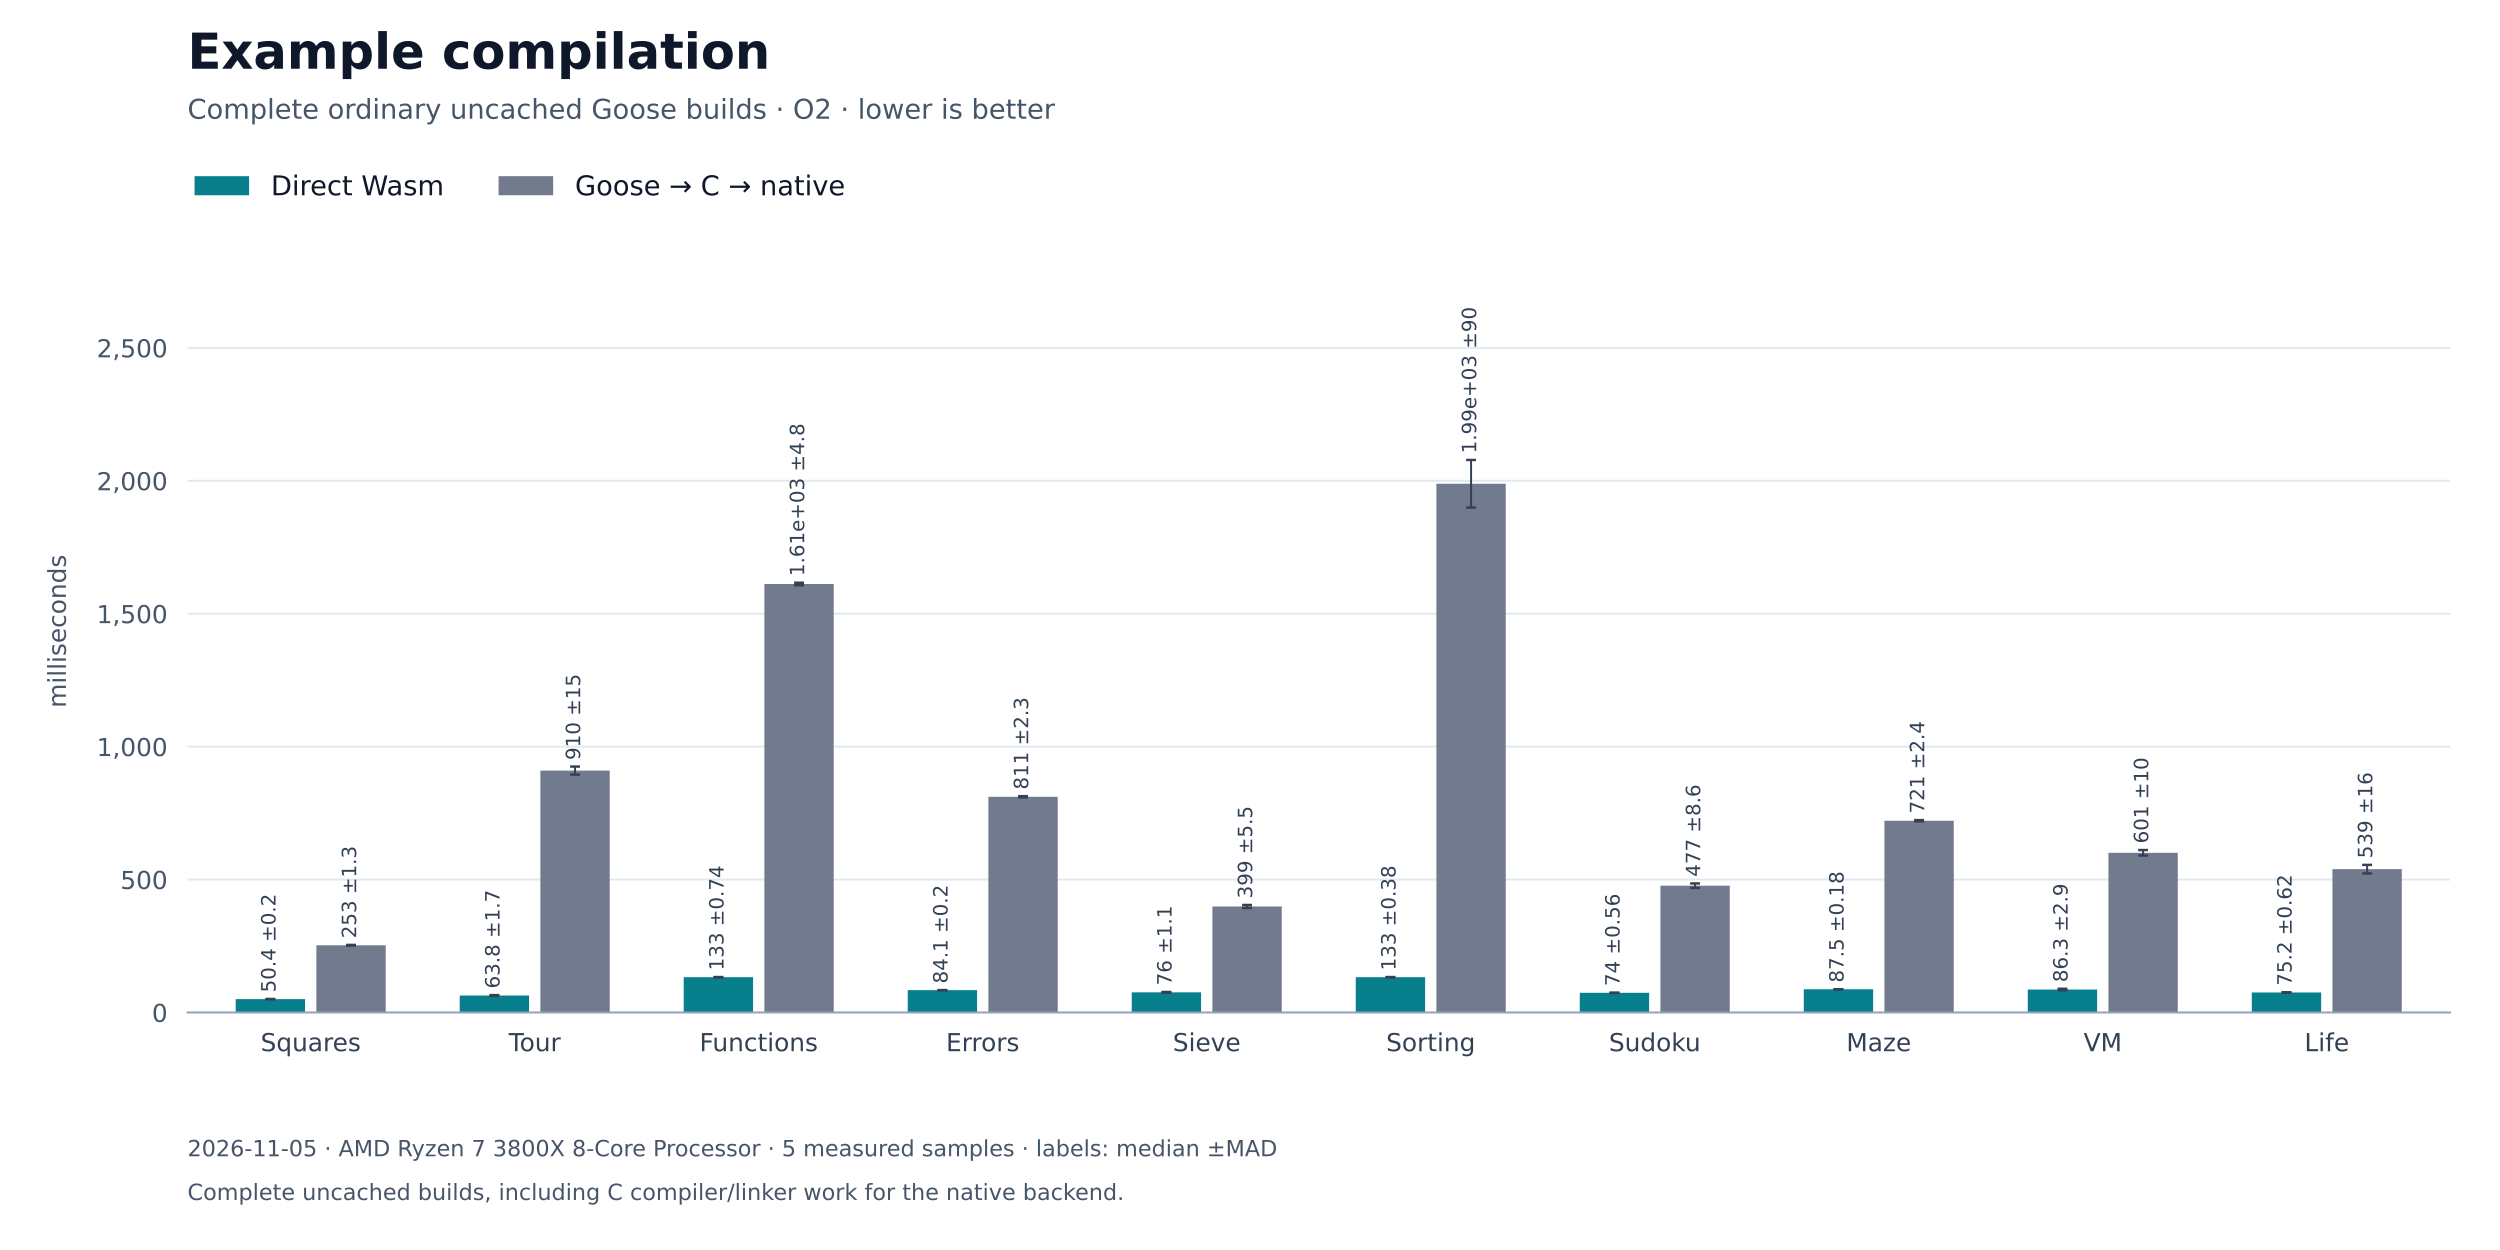
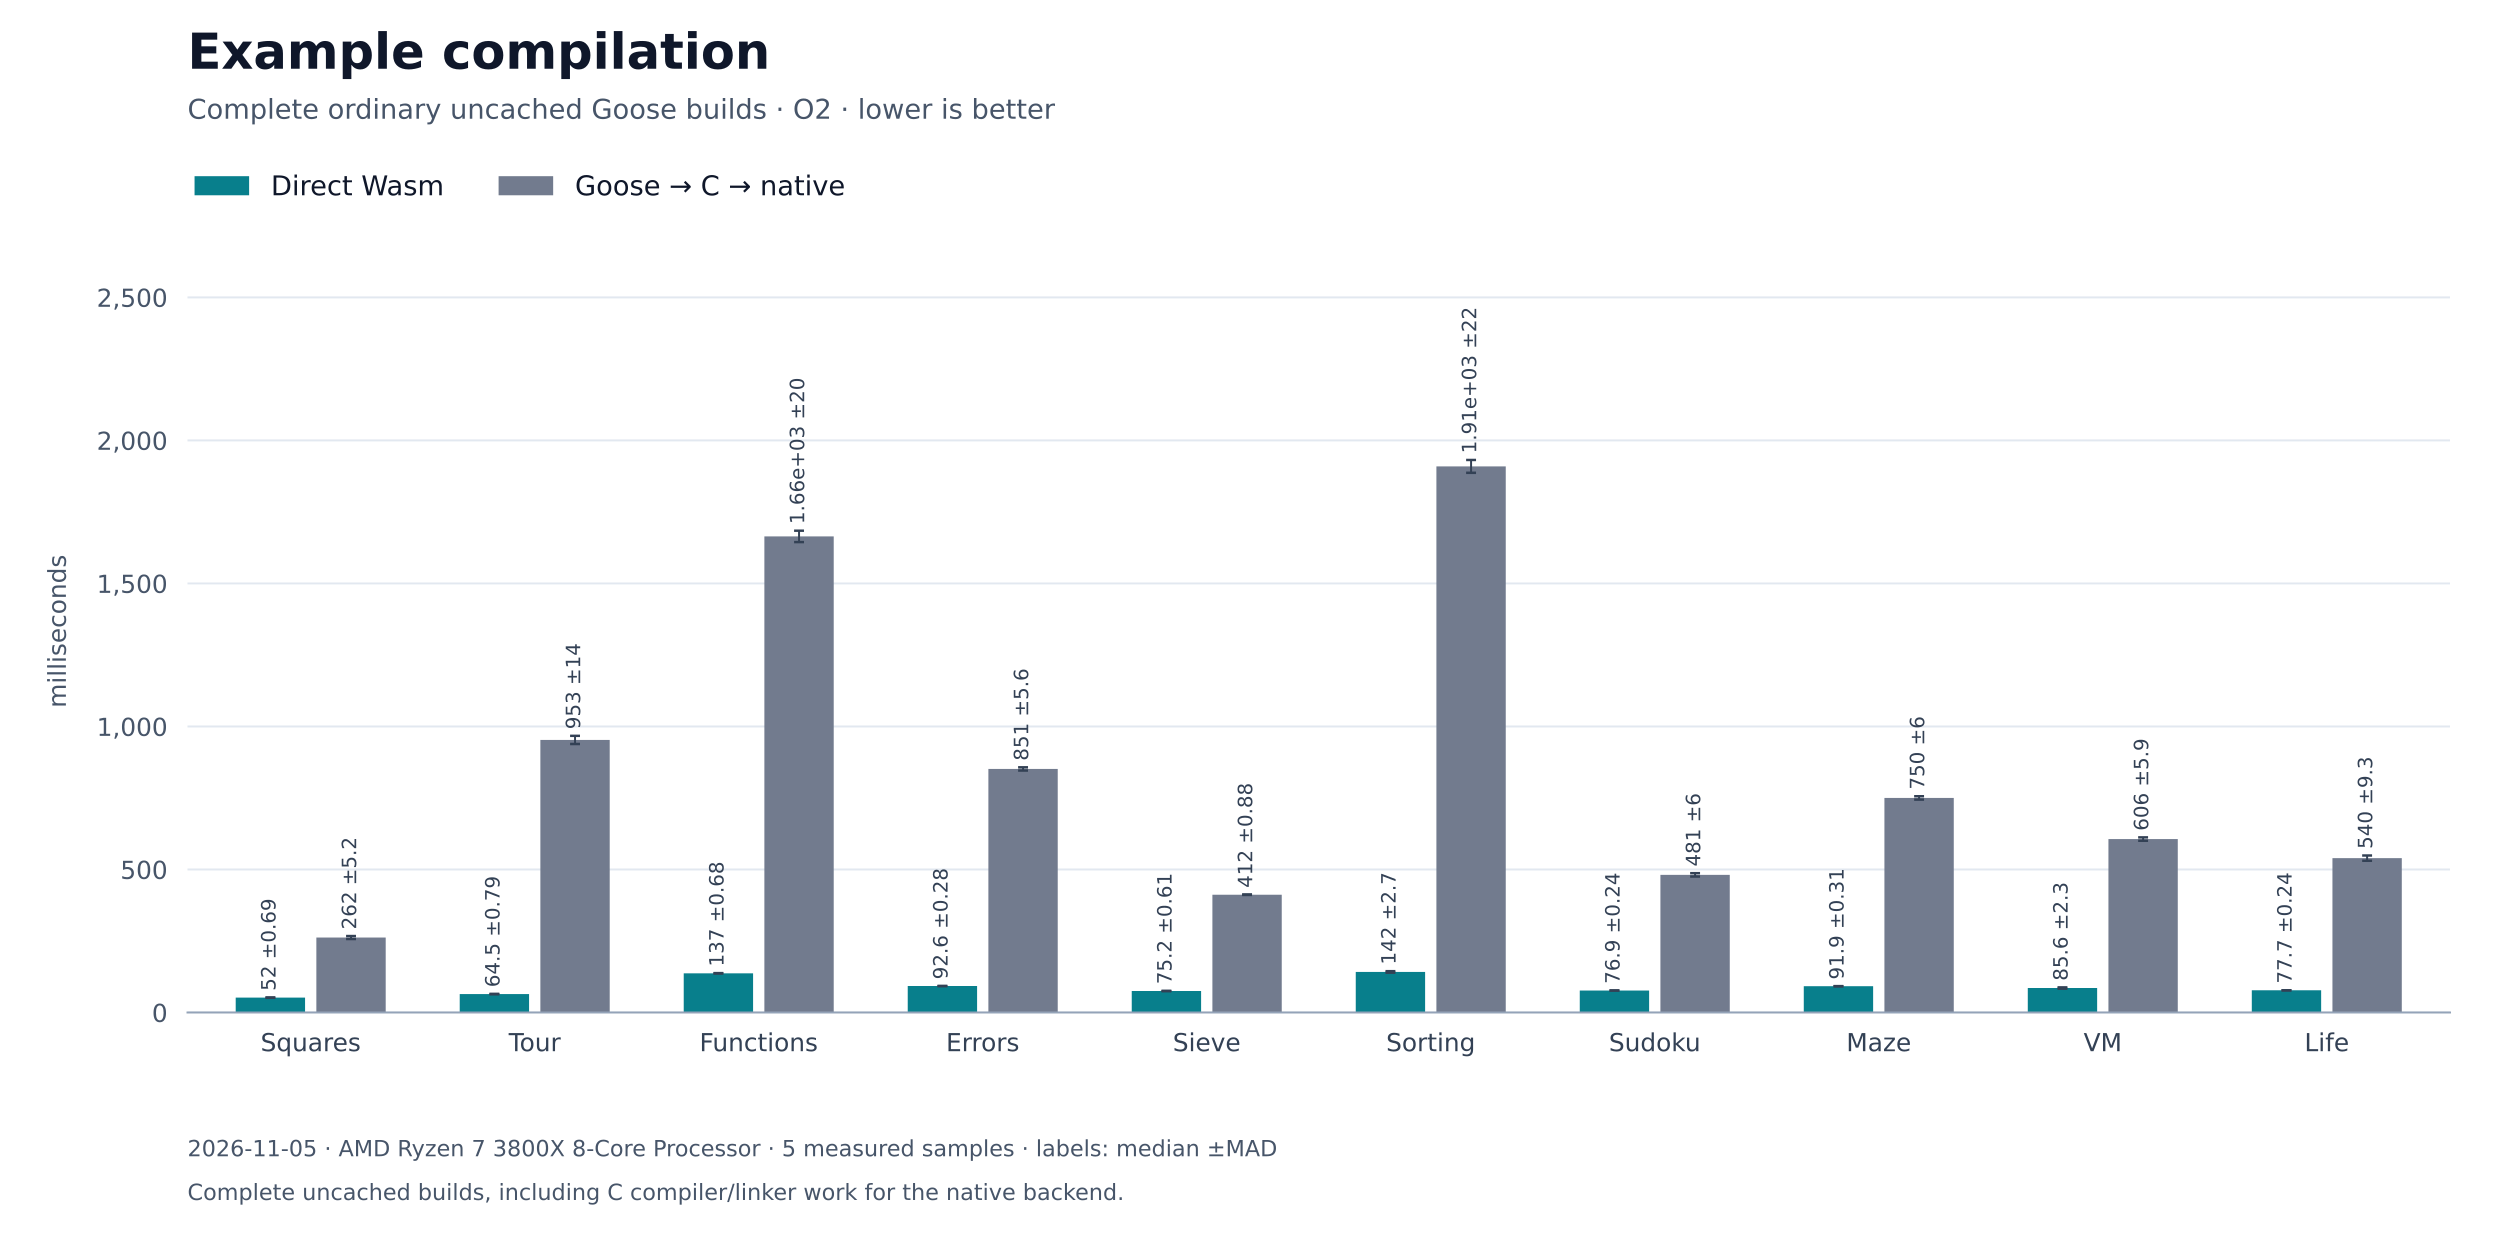
<svg xmlns="http://www.w3.org/2000/svg" xmlns:xlink="http://www.w3.org/1999/xlink" width="1008pt" height="504pt" viewBox="0 0 1008 504" version="1.1">
  <defs>
    <style type="text/css">*{stroke-linejoin: round; stroke-linecap: butt}</style>
  </defs>
  <g id="figure_1">
    <g id="patch_1">
      <path d="M 0 504 L 1008 504 L 1008 0 L 0 0 z " style="fill: #ffffff" />
    </g>
    <g id="axes_1">
      <g id="patch_2">
        <path d="M 75.6 408.24 L 987.84 408.24 L 987.84 100.8 L 75.6 100.8 z " style="fill: #ffffff" />
      </g>
      <g id="matplotlib.axis_1">
        <g id="xtick_1">
          <g id="line2d_1" />
          <g id="text_1">
            <text style="font-size: 10px; font-family: 'DejaVu Sans'; text-anchor: middle; fill: #334155" x="125.276" y="423.838" transform="rotate(-0 125.2764 423.8377)">Squares</text>
          </g>
        </g>
        <g id="xtick_2">
          <g id="line2d_2" />
          <g id="text_2">
            <text style="font-size: 10px; font-family: 'DejaVu Sans'; text-anchor: middle; fill: #334155" x="215.597" y="423.838" transform="rotate(-0 215.5972 423.8377)">Tour</text>
          </g>
        </g>
        <g id="xtick_3">
          <g id="line2d_3" />
          <g id="text_3">
            <text style="font-size: 10px; font-family: 'DejaVu Sans'; text-anchor: middle; fill: #334155" x="305.918" y="423.838" transform="rotate(-0 305.918 423.8384)">Functions</text>
          </g>
        </g>
        <g id="xtick_4">
          <g id="line2d_4" />
          <g id="text_4">
            <text style="font-size: 10px; font-family: 'DejaVu Sans'; text-anchor: middle; fill: #334155" x="396.239" y="423.838" transform="rotate(-0 396.2388 423.8377)">Errors</text>
          </g>
        </g>
        <g id="xtick_5">
          <g id="line2d_5" />
          <g id="text_5">
            <text style="font-size: 10px; font-family: 'DejaVu Sans'; text-anchor: middle; fill: #334155" x="486.56" y="423.838" transform="rotate(-0 486.5596 423.8384)">Sieve</text>
          </g>
        </g>
        <g id="xtick_6">
          <g id="line2d_6" />
          <g id="text_6">
            <text style="font-size: 10px; font-family: 'DejaVu Sans'; text-anchor: middle; fill: #334155" x="576.88" y="423.838" transform="rotate(-0 576.8804 423.8384)">Sorting</text>
          </g>
        </g>
        <g id="xtick_7">
          <g id="line2d_7" />
          <g id="text_7">
            <text style="font-size: 10px; font-family: 'DejaVu Sans'; text-anchor: middle; fill: #334155" x="667.201" y="423.838" transform="rotate(-0 667.2012 423.8384)">Sudoku</text>
          </g>
        </g>
        <g id="xtick_8">
          <g id="line2d_8" />
          <g id="text_8">
            <text style="font-size: 10px; font-family: 'DejaVu Sans'; text-anchor: middle; fill: #334155" x="757.522" y="423.838" transform="rotate(-0 757.522 423.8377)">Maze</text>
          </g>
        </g>
        <g id="xtick_9">
          <g id="line2d_9" />
          <g id="text_9">
            <text style="font-size: 10px; font-family: 'DejaVu Sans'; text-anchor: middle; fill: #334155" x="847.843" y="423.838" transform="rotate(-0 847.8428 423.8377)">VM</text>
          </g>
        </g>
        <g id="xtick_10">
          <g id="line2d_10" />
          <g id="text_10">
            <text style="font-size: 10px; font-family: 'DejaVu Sans'; text-anchor: middle; fill: #334155" x="938.164" y="423.838" transform="rotate(-0 938.1636 423.8384)">Life</text>
          </g>
        </g>
      </g>
      <g id="matplotlib.axis_2">
        <g id="ytick_1">
          <g id="line2d_11">
            <path d="M 75.6 408.24 L 987.84 408.24 " clip-path="url(#p27fe2b42cb)" style="fill: none; stroke: #e2e8f0; stroke-width: 0.8; stroke-linecap: square" />
          </g>
          <g id="line2d_12" />
          <g id="text_11">
            <text style="font-size: 10px; font-family: 'DejaVu Sans'; text-anchor: end; fill: #475569" x="67.6" y="412.039" transform="rotate(-0 67.6 412.0388)">0</text>
          </g>
        </g>
        <g id="ytick_2">
          <g id="line2d_13">
-             <path d="M 75.6 354.646 L 987.84 354.646 " clip-path="url(#p27fe2b42cb)" style="fill: none; stroke: #e2e8f0; stroke-width: 0.8; stroke-linecap: square" />
+             <path d="M 75.6 350.573 L 987.84 350.573 " clip-path="url(#p27fe2b42cb)" style="fill: none; stroke: #e2e8f0; stroke-width: 0.8; stroke-linecap: square" />
          </g>
          <g id="line2d_14" />
          <g id="text_12">
-             <text style="font-size: 10px; font-family: 'DejaVu Sans'; text-anchor: end; fill: #475569" x="67.6" y="358.445" transform="rotate(-0 67.6 358.4453)">500</text>
+             <text style="font-size: 10px; font-family: 'DejaVu Sans'; text-anchor: end; fill: #475569" x="67.6" y="354.371" transform="rotate(-0 67.6 354.3714)">500</text>
          </g>
        </g>
        <g id="ytick_3">
          <g id="line2d_15">
-             <path d="M 75.6 301.053 L 987.84 301.053 " clip-path="url(#p27fe2b42cb)" style="fill: none; stroke: #e2e8f0; stroke-width: 0.8; stroke-linecap: square" />
+             <path d="M 75.6 292.905 L 987.84 292.905 " clip-path="url(#p27fe2b42cb)" style="fill: none; stroke: #e2e8f0; stroke-width: 0.8; stroke-linecap: square" />
          </g>
          <g id="line2d_16" />
          <g id="text_13">
-             <text style="font-size: 10px; font-family: 'DejaVu Sans'; text-anchor: end; fill: #475569" x="67.6" y="304.852" transform="rotate(-0 67.6 304.8518)">1,000</text>
+             <text style="font-size: 10px; font-family: 'DejaVu Sans'; text-anchor: end; fill: #475569" x="67.6" y="296.704" transform="rotate(-0 67.6 296.7039)">1,000</text>
          </g>
        </g>
        <g id="ytick_4">
          <g id="line2d_17">
-             <path d="M 75.6 247.459 L 987.84 247.459 " clip-path="url(#p27fe2b42cb)" style="fill: none; stroke: #e2e8f0; stroke-width: 0.8; stroke-linecap: square" />
+             <path d="M 75.6 235.238 L 987.84 235.238 " clip-path="url(#p27fe2b42cb)" style="fill: none; stroke: #e2e8f0; stroke-width: 0.8; stroke-linecap: square" />
          </g>
          <g id="line2d_18" />
          <g id="text_14">
-             <text style="font-size: 10px; font-family: 'DejaVu Sans'; text-anchor: end; fill: #475569" x="67.6" y="251.258" transform="rotate(-0 67.6 251.2582)">1,500</text>
+             <text style="font-size: 10px; font-family: 'DejaVu Sans'; text-anchor: end; fill: #475569" x="67.6" y="239.036" transform="rotate(-0 67.6 239.0364)">1,500</text>
          </g>
        </g>
        <g id="ytick_5">
          <g id="line2d_19">
-             <path d="M 75.6 193.866 L 987.84 193.866 " clip-path="url(#p27fe2b42cb)" style="fill: none; stroke: #e2e8f0; stroke-width: 0.8; stroke-linecap: square" />
+             <path d="M 75.6 177.57 L 987.84 177.57 " clip-path="url(#p27fe2b42cb)" style="fill: none; stroke: #e2e8f0; stroke-width: 0.8; stroke-linecap: square" />
          </g>
          <g id="line2d_20" />
          <g id="text_15">
-             <text style="font-size: 10px; font-family: 'DejaVu Sans'; text-anchor: end; fill: #475569" x="67.6" y="197.665" transform="rotate(-0 67.6 197.6647)">2,000</text>
+             <text style="font-size: 10px; font-family: 'DejaVu Sans'; text-anchor: end; fill: #475569" x="67.6" y="181.369" transform="rotate(-0 67.6 181.3689)">2,000</text>
          </g>
        </g>
        <g id="ytick_6">
          <g id="line2d_21">
-             <path d="M 75.6 140.272 L 987.84 140.272 " clip-path="url(#p27fe2b42cb)" style="fill: none; stroke: #e2e8f0; stroke-width: 0.8; stroke-linecap: square" />
+             <path d="M 75.6 119.903 L 987.84 119.903 " clip-path="url(#p27fe2b42cb)" style="fill: none; stroke: #e2e8f0; stroke-width: 0.8; stroke-linecap: square" />
          </g>
          <g id="line2d_22" />
          <g id="text_16">
-             <text style="font-size: 10px; font-family: 'DejaVu Sans'; text-anchor: end; fill: #475569" x="67.6" y="144.071" transform="rotate(-0 67.6 144.0712)">2,500</text>
+             <text style="font-size: 10px; font-family: 'DejaVu Sans'; text-anchor: end; fill: #475569" x="67.6" y="123.701" transform="rotate(-0 67.6 123.7014)">2,500</text>
          </g>
        </g>
        <g id="text_17">
          <text style="font-size: 10px; font-family: 'DejaVu Sans'; text-anchor: middle; fill: #475569" x="26.57" y="254.52" transform="rotate(-90 26.56953 254.52)">milliseconds</text>
        </g>
      </g>
      <g id="patch_3">
-         <path d="M 95.037 408.24 L 123 408.24 L 123 402.838 L 95.037 402.838 z " clip-path="url(#p27fe2b42cb)" style="fill: #087f8c" />
+         <path d="M 95.037 408.24 L 123 408.24 L 123 402.244 L 95.037 402.244 z " clip-path="url(#p27fe2b42cb)" style="fill: #087f8c" />
      </g>
      <g id="patch_4">
-         <path d="M 185.358 408.24 L 213.321 408.24 L 213.321 401.398 L 185.358 401.398 z " clip-path="url(#p27fe2b42cb)" style="fill: #087f8c" />
+         <path d="M 185.358 408.24 L 213.321 408.24 L 213.321 400.805 L 185.358 400.805 z " clip-path="url(#p27fe2b42cb)" style="fill: #087f8c" />
      </g>
      <g id="patch_5">
-         <path d="M 275.679 408.24 L 303.642 408.24 L 303.642 394.015 L 275.679 394.015 z " clip-path="url(#p27fe2b42cb)" style="fill: #087f8c" />
+         <path d="M 275.679 408.24 L 303.642 408.24 L 303.642 392.437 L 275.679 392.437 z " clip-path="url(#p27fe2b42cb)" style="fill: #087f8c" />
      </g>
      <g id="patch_6">
-         <path d="M 365.999 408.24 L 393.963 408.24 L 393.963 399.229 L 365.999 399.229 z " clip-path="url(#p27fe2b42cb)" style="fill: #087f8c" />
+         <path d="M 365.999 408.24 L 393.963 408.24 L 393.963 397.565 L 365.999 397.565 z " clip-path="url(#p27fe2b42cb)" style="fill: #087f8c" />
      </g>
      <g id="patch_7">
-         <path d="M 456.32 408.24 L 484.284 408.24 L 484.284 400.096 L 456.32 400.096 z " clip-path="url(#p27fe2b42cb)" style="fill: #087f8c" />
+         <path d="M 456.32 408.24 L 484.284 408.24 L 484.284 399.569 L 456.32 399.569 z " clip-path="url(#p27fe2b42cb)" style="fill: #087f8c" />
      </g>
      <g id="patch_8">
-         <path d="M 546.641 408.24 L 574.604 408.24 L 574.604 393.994 L 546.641 393.994 z " clip-path="url(#p27fe2b42cb)" style="fill: #087f8c" />
+         <path d="M 546.641 408.24 L 574.604 408.24 L 574.604 391.89 L 546.641 391.89 z " clip-path="url(#p27fe2b42cb)" style="fill: #087f8c" />
      </g>
      <g id="patch_9">
-         <path d="M 636.962 408.24 L 664.925 408.24 L 664.925 400.305 L 636.962 400.305 z " clip-path="url(#p27fe2b42cb)" style="fill: #087f8c" />
+         <path d="M 636.962 408.24 L 664.925 408.24 L 664.925 399.373 L 636.962 399.373 z " clip-path="url(#p27fe2b42cb)" style="fill: #087f8c" />
      </g>
      <g id="patch_10">
-         <path d="M 727.283 408.24 L 755.246 408.24 L 755.246 398.866 L 727.283 398.866 z " clip-path="url(#p27fe2b42cb)" style="fill: #087f8c" />
+         <path d="M 727.283 408.24 L 755.246 408.24 L 755.246 397.643 L 727.283 397.643 z " clip-path="url(#p27fe2b42cb)" style="fill: #087f8c" />
      </g>
      <g id="patch_11">
-         <path d="M 817.603 408.24 L 845.567 408.24 L 845.567 398.99 L 817.603 398.99 z " clip-path="url(#p27fe2b42cb)" style="fill: #087f8c" />
+         <path d="M 817.603 408.24 L 845.567 408.24 L 845.567 398.368 L 817.603 398.368 z " clip-path="url(#p27fe2b42cb)" style="fill: #087f8c" />
      </g>
      <g id="patch_12">
-         <path d="M 907.924 408.24 L 935.887 408.24 L 935.887 400.174 L 907.924 400.174 z " clip-path="url(#p27fe2b42cb)" style="fill: #087f8c" />
+         <path d="M 907.924 408.24 L 935.887 408.24 L 935.887 399.281 L 907.924 399.281 z " clip-path="url(#p27fe2b42cb)" style="fill: #087f8c" />
      </g>
      <g id="patch_13">
-         <path d="M 127.553 408.24 L 155.516 408.24 L 155.516 381.129 L 127.553 381.129 z " clip-path="url(#p27fe2b42cb)" style="fill: #727b8e" />
+         <path d="M 127.553 408.24 L 155.516 408.24 L 155.516 378.012 L 127.553 378.012 z " clip-path="url(#p27fe2b42cb)" style="fill: #727b8e" />
      </g>
      <g id="patch_14">
-         <path d="M 217.873 408.24 L 245.837 408.24 L 245.837 310.707 L 217.873 310.707 z " clip-path="url(#p27fe2b42cb)" style="fill: #727b8e" />
+         <path d="M 217.873 408.24 L 245.837 408.24 L 245.837 298.333 L 217.873 298.333 z " clip-path="url(#p27fe2b42cb)" style="fill: #727b8e" />
      </g>
      <g id="patch_15">
-         <path d="M 308.194 408.24 L 336.157 408.24 L 336.157 235.468 L 308.194 235.468 z " clip-path="url(#p27fe2b42cb)" style="fill: #727b8e" />
+         <path d="M 308.194 408.24 L 336.157 408.24 L 336.157 216.279 L 308.194 216.279 z " clip-path="url(#p27fe2b42cb)" style="fill: #727b8e" />
      </g>
      <g id="patch_16">
-         <path d="M 398.515 408.24 L 426.478 408.24 L 426.478 321.266 L 398.515 321.266 z " clip-path="url(#p27fe2b42cb)" style="fill: #727b8e" />
+         <path d="M 398.515 408.24 L 426.478 408.24 L 426.478 310.037 L 398.515 310.037 z " clip-path="url(#p27fe2b42cb)" style="fill: #727b8e" />
      </g>
      <g id="patch_17">
-         <path d="M 488.836 408.24 L 516.799 408.24 L 516.799 365.488 L 488.836 365.488 z " clip-path="url(#p27fe2b42cb)" style="fill: #727b8e" />
+         <path d="M 488.836 408.24 L 516.799 408.24 L 516.799 360.751 L 488.836 360.751 z " clip-path="url(#p27fe2b42cb)" style="fill: #727b8e" />
      </g>
      <g id="patch_18">
-         <path d="M 579.156 408.24 L 607.12 408.24 L 607.12 195.054 L 579.156 195.054 z " clip-path="url(#p27fe2b42cb)" style="fill: #727b8e" />
+         <path d="M 579.156 408.24 L 607.12 408.24 L 607.12 188.045 L 579.156 188.045 z " clip-path="url(#p27fe2b42cb)" style="fill: #727b8e" />
      </g>
      <g id="patch_19">
-         <path d="M 669.477 408.24 L 697.441 408.24 L 697.441 357.113 L 669.477 357.113 z " clip-path="url(#p27fe2b42cb)" style="fill: #727b8e" />
+         <path d="M 669.477 408.24 L 697.441 408.24 L 697.441 352.748 L 669.477 352.748 z " clip-path="url(#p27fe2b42cb)" style="fill: #727b8e" />
      </g>
      <g id="patch_20">
-         <path d="M 759.798 408.24 L 787.761 408.24 L 787.761 330.922 L 759.798 330.922 z " clip-path="url(#p27fe2b42cb)" style="fill: #727b8e" />
+         <path d="M 759.798 408.24 L 787.761 408.24 L 787.761 321.726 L 759.798 321.726 z " clip-path="url(#p27fe2b42cb)" style="fill: #727b8e" />
      </g>
      <g id="patch_21">
-         <path d="M 850.119 408.24 L 878.082 408.24 L 878.082 343.853 L 850.119 343.853 z " clip-path="url(#p27fe2b42cb)" style="fill: #727b8e" />
+         <path d="M 850.119 408.24 L 878.082 408.24 L 878.082 338.309 L 850.119 338.309 z " clip-path="url(#p27fe2b42cb)" style="fill: #727b8e" />
      </g>
      <g id="patch_22">
-         <path d="M 940.44 408.24 L 968.403 408.24 L 968.403 350.443 L 940.44 350.443 z " clip-path="url(#p27fe2b42cb)" style="fill: #727b8e" />
+         <path d="M 940.44 408.24 L 968.403 408.24 L 968.403 346.001 L 940.44 346.001 z " clip-path="url(#p27fe2b42cb)" style="fill: #727b8e" />
      </g>
      <g id="LineCollection_1">
-         <path d="M 109.019 402.859 L 109.019 402.817 " clip-path="url(#p27fe2b42cb)" style="fill: none; stroke: #334155; stroke-width: 0.8" />
-         <path d="M 199.339 401.576 L 199.339 401.221 " clip-path="url(#p27fe2b42cb)" style="fill: none; stroke: #334155; stroke-width: 0.8" />
-         <path d="M 289.66 394.095 L 289.66 393.936 " clip-path="url(#p27fe2b42cb)" style="fill: none; stroke: #334155; stroke-width: 0.8" />
-         <path d="M 379.981 399.25 L 379.981 399.207 " clip-path="url(#p27fe2b42cb)" style="fill: none; stroke: #334155; stroke-width: 0.8" />
-         <path d="M 470.302 400.216 L 470.302 399.976 " clip-path="url(#p27fe2b42cb)" style="fill: none; stroke: #334155; stroke-width: 0.8" />
-         <path d="M 560.623 394.034 L 560.623 393.954 " clip-path="url(#p27fe2b42cb)" style="fill: none; stroke: #334155; stroke-width: 0.8" />
-         <path d="M 650.943 400.364 L 650.943 400.245 " clip-path="url(#p27fe2b42cb)" style="fill: none; stroke: #334155; stroke-width: 0.8" />
-         <path d="M 741.264 398.885 L 741.264 398.848 " clip-path="url(#p27fe2b42cb)" style="fill: none; stroke: #334155; stroke-width: 0.8" />
-         <path d="M 831.585 399.299 L 831.585 398.681 " clip-path="url(#p27fe2b42cb)" style="fill: none; stroke: #334155; stroke-width: 0.8" />
-         <path d="M 921.906 400.241 L 921.906 400.108 " clip-path="url(#p27fe2b42cb)" style="fill: none; stroke: #334155; stroke-width: 0.8" />
+         <path d="M 109.019 402.323 L 109.019 402.164 " clip-path="url(#p27fe2b42cb)" style="fill: none; stroke: #334155; stroke-width: 0.8" />
+         <path d="M 199.339 400.895 L 199.339 400.714 " clip-path="url(#p27fe2b42cb)" style="fill: none; stroke: #334155; stroke-width: 0.8" />
+         <path d="M 289.66 392.515 L 289.66 392.359 " clip-path="url(#p27fe2b42cb)" style="fill: none; stroke: #334155; stroke-width: 0.8" />
+         <path d="M 379.981 397.597 L 379.981 397.533 " clip-path="url(#p27fe2b42cb)" style="fill: none; stroke: #334155; stroke-width: 0.8" />
+         <path d="M 470.302 399.64 L 470.302 399.499 " clip-path="url(#p27fe2b42cb)" style="fill: none; stroke: #334155; stroke-width: 0.8" />
+         <path d="M 560.623 392.201 L 560.623 391.579 " clip-path="url(#p27fe2b42cb)" style="fill: none; stroke: #334155; stroke-width: 0.8" />
+         <path d="M 650.943 399.401 L 650.943 399.346 " clip-path="url(#p27fe2b42cb)" style="fill: none; stroke: #334155; stroke-width: 0.8" />
+         <path d="M 741.264 397.679 L 741.264 397.607 " clip-path="url(#p27fe2b42cb)" style="fill: none; stroke: #334155; stroke-width: 0.8" />
+         <path d="M 831.585 398.632 L 831.585 398.104 " clip-path="url(#p27fe2b42cb)" style="fill: none; stroke: #334155; stroke-width: 0.8" />
+         <path d="M 921.906 399.308 L 921.906 399.253 " clip-path="url(#p27fe2b42cb)" style="fill: none; stroke: #334155; stroke-width: 0.8" />
      </g>
      <g id="line2d_23">
        <defs>
          <path id="m630ef24590" d="M 2 0 L -2 -0 " style="stroke: #334155" />
        </defs>
        <g clip-path="url(#p27fe2b42cb)">
-           <use xlink:href="#m630ef24590" x="109.019" y="402.859" style="fill: #1f77b4; stroke: #334155" />
-           <use xlink:href="#m630ef24590" x="199.339" y="401.576" style="fill: #1f77b4; stroke: #334155" />
-           <use xlink:href="#m630ef24590" x="289.66" y="394.095" style="fill: #1f77b4; stroke: #334155" />
-           <use xlink:href="#m630ef24590" x="379.981" y="399.25" style="fill: #1f77b4; stroke: #334155" />
-           <use xlink:href="#m630ef24590" x="470.302" y="400.216" style="fill: #1f77b4; stroke: #334155" />
-           <use xlink:href="#m630ef24590" x="560.623" y="394.034" style="fill: #1f77b4; stroke: #334155" />
-           <use xlink:href="#m630ef24590" x="650.943" y="400.364" style="fill: #1f77b4; stroke: #334155" />
-           <use xlink:href="#m630ef24590" x="741.264" y="398.885" style="fill: #1f77b4; stroke: #334155" />
-           <use xlink:href="#m630ef24590" x="831.585" y="399.299" style="fill: #1f77b4; stroke: #334155" />
-           <use xlink:href="#m630ef24590" x="921.906" y="400.241" style="fill: #1f77b4; stroke: #334155" />
+           <use xlink:href="#m630ef24590" x="109.019" y="402.323" style="fill: #1f77b4; stroke: #334155" />
+           <use xlink:href="#m630ef24590" x="199.339" y="400.895" style="fill: #1f77b4; stroke: #334155" />
+           <use xlink:href="#m630ef24590" x="289.66" y="392.515" style="fill: #1f77b4; stroke: #334155" />
+           <use xlink:href="#m630ef24590" x="379.981" y="397.597" style="fill: #1f77b4; stroke: #334155" />
+           <use xlink:href="#m630ef24590" x="470.302" y="399.64" style="fill: #1f77b4; stroke: #334155" />
+           <use xlink:href="#m630ef24590" x="560.623" y="392.201" style="fill: #1f77b4; stroke: #334155" />
+           <use xlink:href="#m630ef24590" x="650.943" y="399.401" style="fill: #1f77b4; stroke: #334155" />
+           <use xlink:href="#m630ef24590" x="741.264" y="397.679" style="fill: #1f77b4; stroke: #334155" />
+           <use xlink:href="#m630ef24590" x="831.585" y="398.632" style="fill: #1f77b4; stroke: #334155" />
+           <use xlink:href="#m630ef24590" x="921.906" y="399.308" style="fill: #1f77b4; stroke: #334155" />
        </g>
      </g>
      <g id="line2d_24">
        <g clip-path="url(#p27fe2b42cb)">
-           <use xlink:href="#m630ef24590" x="109.019" y="402.817" style="fill: #1f77b4; stroke: #334155" />
-           <use xlink:href="#m630ef24590" x="199.339" y="401.221" style="fill: #1f77b4; stroke: #334155" />
-           <use xlink:href="#m630ef24590" x="289.66" y="393.936" style="fill: #1f77b4; stroke: #334155" />
-           <use xlink:href="#m630ef24590" x="379.981" y="399.207" style="fill: #1f77b4; stroke: #334155" />
-           <use xlink:href="#m630ef24590" x="470.302" y="399.976" style="fill: #1f77b4; stroke: #334155" />
-           <use xlink:href="#m630ef24590" x="560.623" y="393.954" style="fill: #1f77b4; stroke: #334155" />
-           <use xlink:href="#m630ef24590" x="650.943" y="400.245" style="fill: #1f77b4; stroke: #334155" />
-           <use xlink:href="#m630ef24590" x="741.264" y="398.848" style="fill: #1f77b4; stroke: #334155" />
-           <use xlink:href="#m630ef24590" x="831.585" y="398.681" style="fill: #1f77b4; stroke: #334155" />
-           <use xlink:href="#m630ef24590" x="921.906" y="400.108" style="fill: #1f77b4; stroke: #334155" />
+           <use xlink:href="#m630ef24590" x="109.019" y="402.164" style="fill: #1f77b4; stroke: #334155" />
+           <use xlink:href="#m630ef24590" x="199.339" y="400.714" style="fill: #1f77b4; stroke: #334155" />
+           <use xlink:href="#m630ef24590" x="289.66" y="392.359" style="fill: #1f77b4; stroke: #334155" />
+           <use xlink:href="#m630ef24590" x="379.981" y="397.533" style="fill: #1f77b4; stroke: #334155" />
+           <use xlink:href="#m630ef24590" x="470.302" y="399.499" style="fill: #1f77b4; stroke: #334155" />
+           <use xlink:href="#m630ef24590" x="560.623" y="391.579" style="fill: #1f77b4; stroke: #334155" />
+           <use xlink:href="#m630ef24590" x="650.943" y="399.346" style="fill: #1f77b4; stroke: #334155" />
+           <use xlink:href="#m630ef24590" x="741.264" y="397.607" style="fill: #1f77b4; stroke: #334155" />
+           <use xlink:href="#m630ef24590" x="831.585" y="398.104" style="fill: #1f77b4; stroke: #334155" />
+           <use xlink:href="#m630ef24590" x="921.906" y="399.253" style="fill: #1f77b4; stroke: #334155" />
        </g>
      </g>
      <g id="LineCollection_2">
-         <path d="M 141.534 381.266 L 141.534 380.991 " clip-path="url(#p27fe2b42cb)" style="fill: none; stroke: #334155; stroke-width: 0.8" />
-         <path d="M 231.855 312.326 L 231.855 309.089 " clip-path="url(#p27fe2b42cb)" style="fill: none; stroke: #334155; stroke-width: 0.8" />
-         <path d="M 322.176 235.979 L 322.176 234.957 " clip-path="url(#p27fe2b42cb)" style="fill: none; stroke: #334155; stroke-width: 0.8" />
-         <path d="M 412.497 321.508 L 412.497 321.024 " clip-path="url(#p27fe2b42cb)" style="fill: none; stroke: #334155; stroke-width: 0.8" />
-         <path d="M 502.817 366.078 L 502.817 364.898 " clip-path="url(#p27fe2b42cb)" style="fill: none; stroke: #334155; stroke-width: 0.8" />
-         <path d="M 593.138 204.65 L 593.138 185.457 " clip-path="url(#p27fe2b42cb)" style="fill: none; stroke: #334155; stroke-width: 0.8" />
-         <path d="M 683.459 358.038 L 683.459 356.189 " clip-path="url(#p27fe2b42cb)" style="fill: none; stroke: #334155; stroke-width: 0.8" />
-         <path d="M 773.78 331.18 L 773.78 330.663 " clip-path="url(#p27fe2b42cb)" style="fill: none; stroke: #334155; stroke-width: 0.8" />
-         <path d="M 864.101 344.969 L 864.101 342.736 " clip-path="url(#p27fe2b42cb)" style="fill: none; stroke: #334155; stroke-width: 0.8" />
-         <path d="M 954.421 352.16 L 954.421 348.725 " clip-path="url(#p27fe2b42cb)" style="fill: none; stroke: #334155; stroke-width: 0.8" />
+         <path d="M 141.534 378.617 L 141.534 377.407 " clip-path="url(#p27fe2b42cb)" style="fill: none; stroke: #334155; stroke-width: 0.8" />
+         <path d="M 231.855 299.98 L 231.855 296.686 " clip-path="url(#p27fe2b42cb)" style="fill: none; stroke: #334155; stroke-width: 0.8" />
+         <path d="M 322.176 218.581 L 322.176 213.977 " clip-path="url(#p27fe2b42cb)" style="fill: none; stroke: #334155; stroke-width: 0.8" />
+         <path d="M 412.497 310.684 L 412.497 309.389 " clip-path="url(#p27fe2b42cb)" style="fill: none; stroke: #334155; stroke-width: 0.8" />
+         <path d="M 502.817 360.853 L 502.817 360.649 " clip-path="url(#p27fe2b42cb)" style="fill: none; stroke: #334155; stroke-width: 0.8" />
+         <path d="M 593.138 190.632 L 593.138 185.457 " clip-path="url(#p27fe2b42cb)" style="fill: none; stroke: #334155; stroke-width: 0.8" />
+         <path d="M 683.459 353.435 L 683.459 352.06 " clip-path="url(#p27fe2b42cb)" style="fill: none; stroke: #334155; stroke-width: 0.8" />
+         <path d="M 773.78 322.417 L 773.78 321.035 " clip-path="url(#p27fe2b42cb)" style="fill: none; stroke: #334155; stroke-width: 0.8" />
+         <path d="M 864.101 338.993 L 864.101 337.624 " clip-path="url(#p27fe2b42cb)" style="fill: none; stroke: #334155; stroke-width: 0.8" />
+         <path d="M 954.421 347.068 L 954.421 344.933 " clip-path="url(#p27fe2b42cb)" style="fill: none; stroke: #334155; stroke-width: 0.8" />
      </g>
      <g id="line2d_25">
        <g clip-path="url(#p27fe2b42cb)">
-           <use xlink:href="#m630ef24590" x="141.534" y="381.266" style="fill: #1f77b4; stroke: #334155" />
-           <use xlink:href="#m630ef24590" x="231.855" y="312.326" style="fill: #1f77b4; stroke: #334155" />
-           <use xlink:href="#m630ef24590" x="322.176" y="235.979" style="fill: #1f77b4; stroke: #334155" />
-           <use xlink:href="#m630ef24590" x="412.497" y="321.508" style="fill: #1f77b4; stroke: #334155" />
-           <use xlink:href="#m630ef24590" x="502.817" y="366.078" style="fill: #1f77b4; stroke: #334155" />
-           <use xlink:href="#m630ef24590" x="593.138" y="204.65" style="fill: #1f77b4; stroke: #334155" />
-           <use xlink:href="#m630ef24590" x="683.459" y="358.038" style="fill: #1f77b4; stroke: #334155" />
-           <use xlink:href="#m630ef24590" x="773.78" y="331.18" style="fill: #1f77b4; stroke: #334155" />
-           <use xlink:href="#m630ef24590" x="864.101" y="344.969" style="fill: #1f77b4; stroke: #334155" />
-           <use xlink:href="#m630ef24590" x="954.421" y="352.16" style="fill: #1f77b4; stroke: #334155" />
+           <use xlink:href="#m630ef24590" x="141.534" y="378.617" style="fill: #1f77b4; stroke: #334155" />
+           <use xlink:href="#m630ef24590" x="231.855" y="299.98" style="fill: #1f77b4; stroke: #334155" />
+           <use xlink:href="#m630ef24590" x="322.176" y="218.581" style="fill: #1f77b4; stroke: #334155" />
+           <use xlink:href="#m630ef24590" x="412.497" y="310.684" style="fill: #1f77b4; stroke: #334155" />
+           <use xlink:href="#m630ef24590" x="502.817" y="360.853" style="fill: #1f77b4; stroke: #334155" />
+           <use xlink:href="#m630ef24590" x="593.138" y="190.632" style="fill: #1f77b4; stroke: #334155" />
+           <use xlink:href="#m630ef24590" x="683.459" y="353.435" style="fill: #1f77b4; stroke: #334155" />
+           <use xlink:href="#m630ef24590" x="773.78" y="322.417" style="fill: #1f77b4; stroke: #334155" />
+           <use xlink:href="#m630ef24590" x="864.101" y="338.993" style="fill: #1f77b4; stroke: #334155" />
+           <use xlink:href="#m630ef24590" x="954.421" y="347.068" style="fill: #1f77b4; stroke: #334155" />
        </g>
      </g>
      <g id="line2d_26">
        <g clip-path="url(#p27fe2b42cb)">
-           <use xlink:href="#m630ef24590" x="141.534" y="380.991" style="fill: #1f77b4; stroke: #334155" />
-           <use xlink:href="#m630ef24590" x="231.855" y="309.089" style="fill: #1f77b4; stroke: #334155" />
-           <use xlink:href="#m630ef24590" x="322.176" y="234.957" style="fill: #1f77b4; stroke: #334155" />
-           <use xlink:href="#m630ef24590" x="412.497" y="321.024" style="fill: #1f77b4; stroke: #334155" />
-           <use xlink:href="#m630ef24590" x="502.817" y="364.898" style="fill: #1f77b4; stroke: #334155" />
+           <use xlink:href="#m630ef24590" x="141.534" y="377.407" style="fill: #1f77b4; stroke: #334155" />
+           <use xlink:href="#m630ef24590" x="231.855" y="296.686" style="fill: #1f77b4; stroke: #334155" />
+           <use xlink:href="#m630ef24590" x="322.176" y="213.977" style="fill: #1f77b4; stroke: #334155" />
+           <use xlink:href="#m630ef24590" x="412.497" y="309.389" style="fill: #1f77b4; stroke: #334155" />
+           <use xlink:href="#m630ef24590" x="502.817" y="360.649" style="fill: #1f77b4; stroke: #334155" />
          <use xlink:href="#m630ef24590" x="593.138" y="185.457" style="fill: #1f77b4; stroke: #334155" />
-           <use xlink:href="#m630ef24590" x="683.459" y="356.189" style="fill: #1f77b4; stroke: #334155" />
-           <use xlink:href="#m630ef24590" x="773.78" y="330.663" style="fill: #1f77b4; stroke: #334155" />
-           <use xlink:href="#m630ef24590" x="864.101" y="342.736" style="fill: #1f77b4; stroke: #334155" />
-           <use xlink:href="#m630ef24590" x="954.421" y="348.725" style="fill: #1f77b4; stroke: #334155" />
+           <use xlink:href="#m630ef24590" x="683.459" y="352.06" style="fill: #1f77b4; stroke: #334155" />
+           <use xlink:href="#m630ef24590" x="773.78" y="321.035" style="fill: #1f77b4; stroke: #334155" />
+           <use xlink:href="#m630ef24590" x="864.101" y="337.624" style="fill: #1f77b4; stroke: #334155" />
+           <use xlink:href="#m630ef24590" x="954.421" y="344.933" style="fill: #1f77b4; stroke: #334155" />
        </g>
      </g>
      <g id="patch_23">
        <path d="M 75.6 408.24 L 987.84 408.24 " style="fill: none; stroke: #94a3b8; stroke-width: 0.8; stroke-linejoin: miter; stroke-linecap: square" />
      </g>
      <g id="text_18">
-         <text style="font-size: 8px; font-family: 'DejaVu Sans'; fill: #334155" transform="translate(111.0968 400.1433) rotate(-90)">50.4 ±0.2</text>
+         <text style="font-size: 8px; font-family: 'DejaVu Sans'; fill: #334155" transform="translate(111.0968 399.4911) rotate(-90)">52 ±0.69</text>
      </g>
      <g id="text_19">
-         <text style="font-size: 8px; font-family: 'DejaVu Sans'; fill: #334155" transform="translate(201.4176 398.5474) rotate(-90)">63.8 ±1.7</text>
+         <text style="font-size: 8px; font-family: 'DejaVu Sans'; fill: #334155" transform="translate(201.4176 398.041) rotate(-90)">64.5 ±0.79</text>
      </g>
      <g id="text_20">
-         <text style="font-size: 8px; font-family: 'DejaVu Sans'; fill: #334155" transform="translate(291.7384 391.2626) rotate(-90)">133 ±0.74</text>
+         <text style="font-size: 8px; font-family: 'DejaVu Sans'; fill: #334155" transform="translate(291.7384 389.6851) rotate(-90)">137 ±0.68</text>
      </g>
      <g id="text_21">
-         <text style="font-size: 8px; font-family: 'DejaVu Sans'; fill: #334155" transform="translate(382.0592 396.5339) rotate(-90)">84.1 ±0.2</text>
+         <text style="font-size: 8px; font-family: 'DejaVu Sans'; fill: #334155" transform="translate(382.0592 394.8593) rotate(-90)">92.6 ±0.28</text>
      </g>
      <g id="text_22">
-         <text style="font-size: 8px; font-family: 'DejaVu Sans'; fill: #334155" transform="translate(472.38 397.3026) rotate(-90)">76 ±1.1</text>
+         <text style="font-size: 8px; font-family: 'DejaVu Sans'; fill: #334155" transform="translate(472.38 396.8255) rotate(-90)">75.2 ±0.61</text>
      </g>
      <g id="text_23">
-         <text style="font-size: 8px; font-family: 'DejaVu Sans'; fill: #334155" transform="translate(562.7008 391.2801) rotate(-90)">133 ±0.38</text>
+         <text style="font-size: 8px; font-family: 'DejaVu Sans'; fill: #334155" transform="translate(562.7008 388.9057) rotate(-90)">142 ±2.7</text>
      </g>
      <g id="text_24">
-         <text style="font-size: 8px; font-family: 'DejaVu Sans'; fill: #334155" transform="translate(653.0216 397.5716) rotate(-90)">74 ±0.56</text>
+         <text style="font-size: 8px; font-family: 'DejaVu Sans'; fill: #334155" transform="translate(653.0216 396.6724) rotate(-90)">76.9 ±0.24</text>
      </g>
      <g id="text_25">
-         <text style="font-size: 8px; font-family: 'DejaVu Sans'; fill: #334155" transform="translate(743.3424 396.1741) rotate(-90)">87.5 ±0.18</text>
+         <text style="font-size: 8px; font-family: 'DejaVu Sans'; fill: #334155" transform="translate(743.3424 394.9336) rotate(-90)">91.9 ±0.31</text>
      </g>
      <g id="text_26">
-         <text style="font-size: 8px; font-family: 'DejaVu Sans'; fill: #334155" transform="translate(833.6632 396.0073) rotate(-90)">86.3 ±2.9</text>
+         <text style="font-size: 8px; font-family: 'DejaVu Sans'; fill: #334155" transform="translate(833.6632 395.4303) rotate(-90)">85.6 ±2.3</text>
      </g>
      <g id="text_27">
-         <text style="font-size: 8px; font-family: 'DejaVu Sans'; fill: #334155" transform="translate(923.9839 397.4347) rotate(-90)">75.2 ±0.62</text>
+         <text style="font-size: 8px; font-family: 'DejaVu Sans'; fill: #334155" transform="translate(923.9839 396.5799) rotate(-90)">77.7 ±0.24</text>
      </g>
      <g id="text_28">
-         <text style="font-size: 8px; font-family: 'DejaVu Sans'; fill: #334155" transform="translate(143.6123 378.3177) rotate(-90)">253 ±1.3</text>
+         <text style="font-size: 8px; font-family: 'DejaVu Sans'; fill: #334155" transform="translate(143.6123 374.7338) rotate(-90)">262 ±5.2</text>
      </g>
      <g id="text_29">
-         <text style="font-size: 8px; font-family: 'DejaVu Sans'; fill: #334155" transform="translate(233.9331 306.4151) rotate(-90)">910 ±15</text>
+         <text style="font-size: 8px; font-family: 'DejaVu Sans'; fill: #334155" transform="translate(233.9331 294.0129) rotate(-90)">953 ±14</text>
      </g>
      <g id="text_30">
-         <text style="font-size: 8px; font-family: 'DejaVu Sans'; fill: #334155" transform="translate(324.2539 232.2839) rotate(-90)">1.61e+03 ±4.8</text>
+         <text style="font-size: 8px; font-family: 'DejaVu Sans'; fill: #334155" transform="translate(324.2539 211.3036) rotate(-90)">1.66e+03 ±20</text>
      </g>
      <g id="text_31">
-         <text style="font-size: 8px; font-family: 'DejaVu Sans'; fill: #334155" transform="translate(414.5747 318.3507) rotate(-90)">811 ±2.3</text>
+         <text style="font-size: 8px; font-family: 'DejaVu Sans'; fill: #334155" transform="translate(414.5747 306.7161) rotate(-90)">851 ±5.6</text>
      </g>
      <g id="text_32">
-         <text style="font-size: 8px; font-family: 'DejaVu Sans'; fill: #334155" transform="translate(504.8955 362.2247) rotate(-90)">399 ±5.5</text>
+         <text style="font-size: 8px; font-family: 'DejaVu Sans'; fill: #334155" transform="translate(504.8955 357.976) rotate(-90)">412 ±0.88</text>
      </g>
      <g id="text_33">
-         <text style="font-size: 8px; font-family: 'DejaVu Sans'; fill: #334155" transform="translate(595.2163 182.784) rotate(-90)">1.99e+03 ±90</text>
+         <text style="font-size: 8px; font-family: 'DejaVu Sans'; fill: #334155" transform="translate(595.2163 182.784) rotate(-90)">1.91e+03 ±22</text>
      </g>
      <g id="text_34">
-         <text style="font-size: 8px; font-family: 'DejaVu Sans'; fill: #334155" transform="translate(685.5371 353.5153) rotate(-90)">477 ±8.6</text>
+         <text style="font-size: 8px; font-family: 'DejaVu Sans'; fill: #334155" transform="translate(685.5371 349.387) rotate(-90)">481 ±6</text>
      </g>
      <g id="text_35">
-         <text style="font-size: 8px; font-family: 'DejaVu Sans'; fill: #334155" transform="translate(775.8578 327.9899) rotate(-90)">721 ±2.4</text>
+         <text style="font-size: 8px; font-family: 'DejaVu Sans'; fill: #334155" transform="translate(775.8578 318.3612) rotate(-90)">750 ±6</text>
      </g>
      <g id="text_36">
-         <text style="font-size: 8px; font-family: 'DejaVu Sans'; fill: #334155" transform="translate(866.1786 340.0624) rotate(-90)">601 ±10</text>
+         <text style="font-size: 8px; font-family: 'DejaVu Sans'; fill: #334155" transform="translate(866.1786 334.9506) rotate(-90)">606 ±5.9</text>
      </g>
      <g id="text_37">
-         <text style="font-size: 8px; font-family: 'DejaVu Sans'; fill: #334155" transform="translate(956.4994 346.0518) rotate(-90)">539 ±16</text>
+         <text style="font-size: 8px; font-family: 'DejaVu Sans'; fill: #334155" transform="translate(956.4994 342.2595) rotate(-90)">540 ±9.3</text>
      </g>
    </g>
    <g id="text_38">
      <text style="font-weight: 700; font-size: 20px; font-family: 'DejaVu Sans'; text-anchor: start; fill: #0f172a" x="75.6" y="27.72" transform="rotate(-0 75.6 27.72)">Example compilation</text>
    </g>
    <g id="text_39">
      <text style="font-size: 11px; font-family: 'DejaVu Sans'; text-anchor: start; fill: #475569" x="75.6" y="47.88" transform="rotate(-0 75.6 47.88)">Complete ordinary uncached Goose builds · O2 · lower is better</text>
    </g>
    <g id="text_40">
      <text style="font-size: 9px; font-family: 'DejaVu Sans'; text-anchor: start; fill: #475569" x="75.6" y="466.2" transform="rotate(-0 75.6 466.2)">2026-11-05 · AMD Ryzen 7 3800X 8-Core Processor · 5 measured samples · labels: median ±MAD</text>
    </g>
    <g id="text_41">
      <text style="font-size: 9px; font-family: 'DejaVu Sans'; text-anchor: start; fill: #475569" x="75.6" y="483.84" transform="rotate(-0 75.6 483.84)">Complete uncached builds, including C compiler/linker work for the native backend.</text>
    </g>
    <g id="legend_1">
      <g id="patch_24">
        <path d="M 78.444 78.738 L 100.444 78.738 L 100.444 71.038 L 78.444 71.038 z " style="fill: #087f8c" />
      </g>
      <g id="text_42">
        <text style="font-size: 11px; font-family: 'DejaVu Sans'; text-anchor: start; fill: #0f172a" x="109.244" y="78.738" transform="rotate(-0 109.244 78.73828)">Direct Wasm</text>
      </g>
      <g id="patch_25">
        <path d="M 201.034 78.738 L 223.034 78.738 L 223.034 71.038 L 201.034 71.038 z " style="fill: #727b8e" />
      </g>
      <g id="text_43">
        <text style="font-size: 11px; font-family: 'DejaVu Sans'; text-anchor: start; fill: #0f172a" x="231.834" y="78.738" transform="rotate(-0 231.8338 78.73828)">Goose → C → native</text>
      </g>
    </g>
  </g>
  <defs>
    <clipPath id="p27fe2b42cb">
      <rect x="75.6" y="100.8" width="912.24" height="307.44" />
    </clipPath>
  </defs>
</svg>
